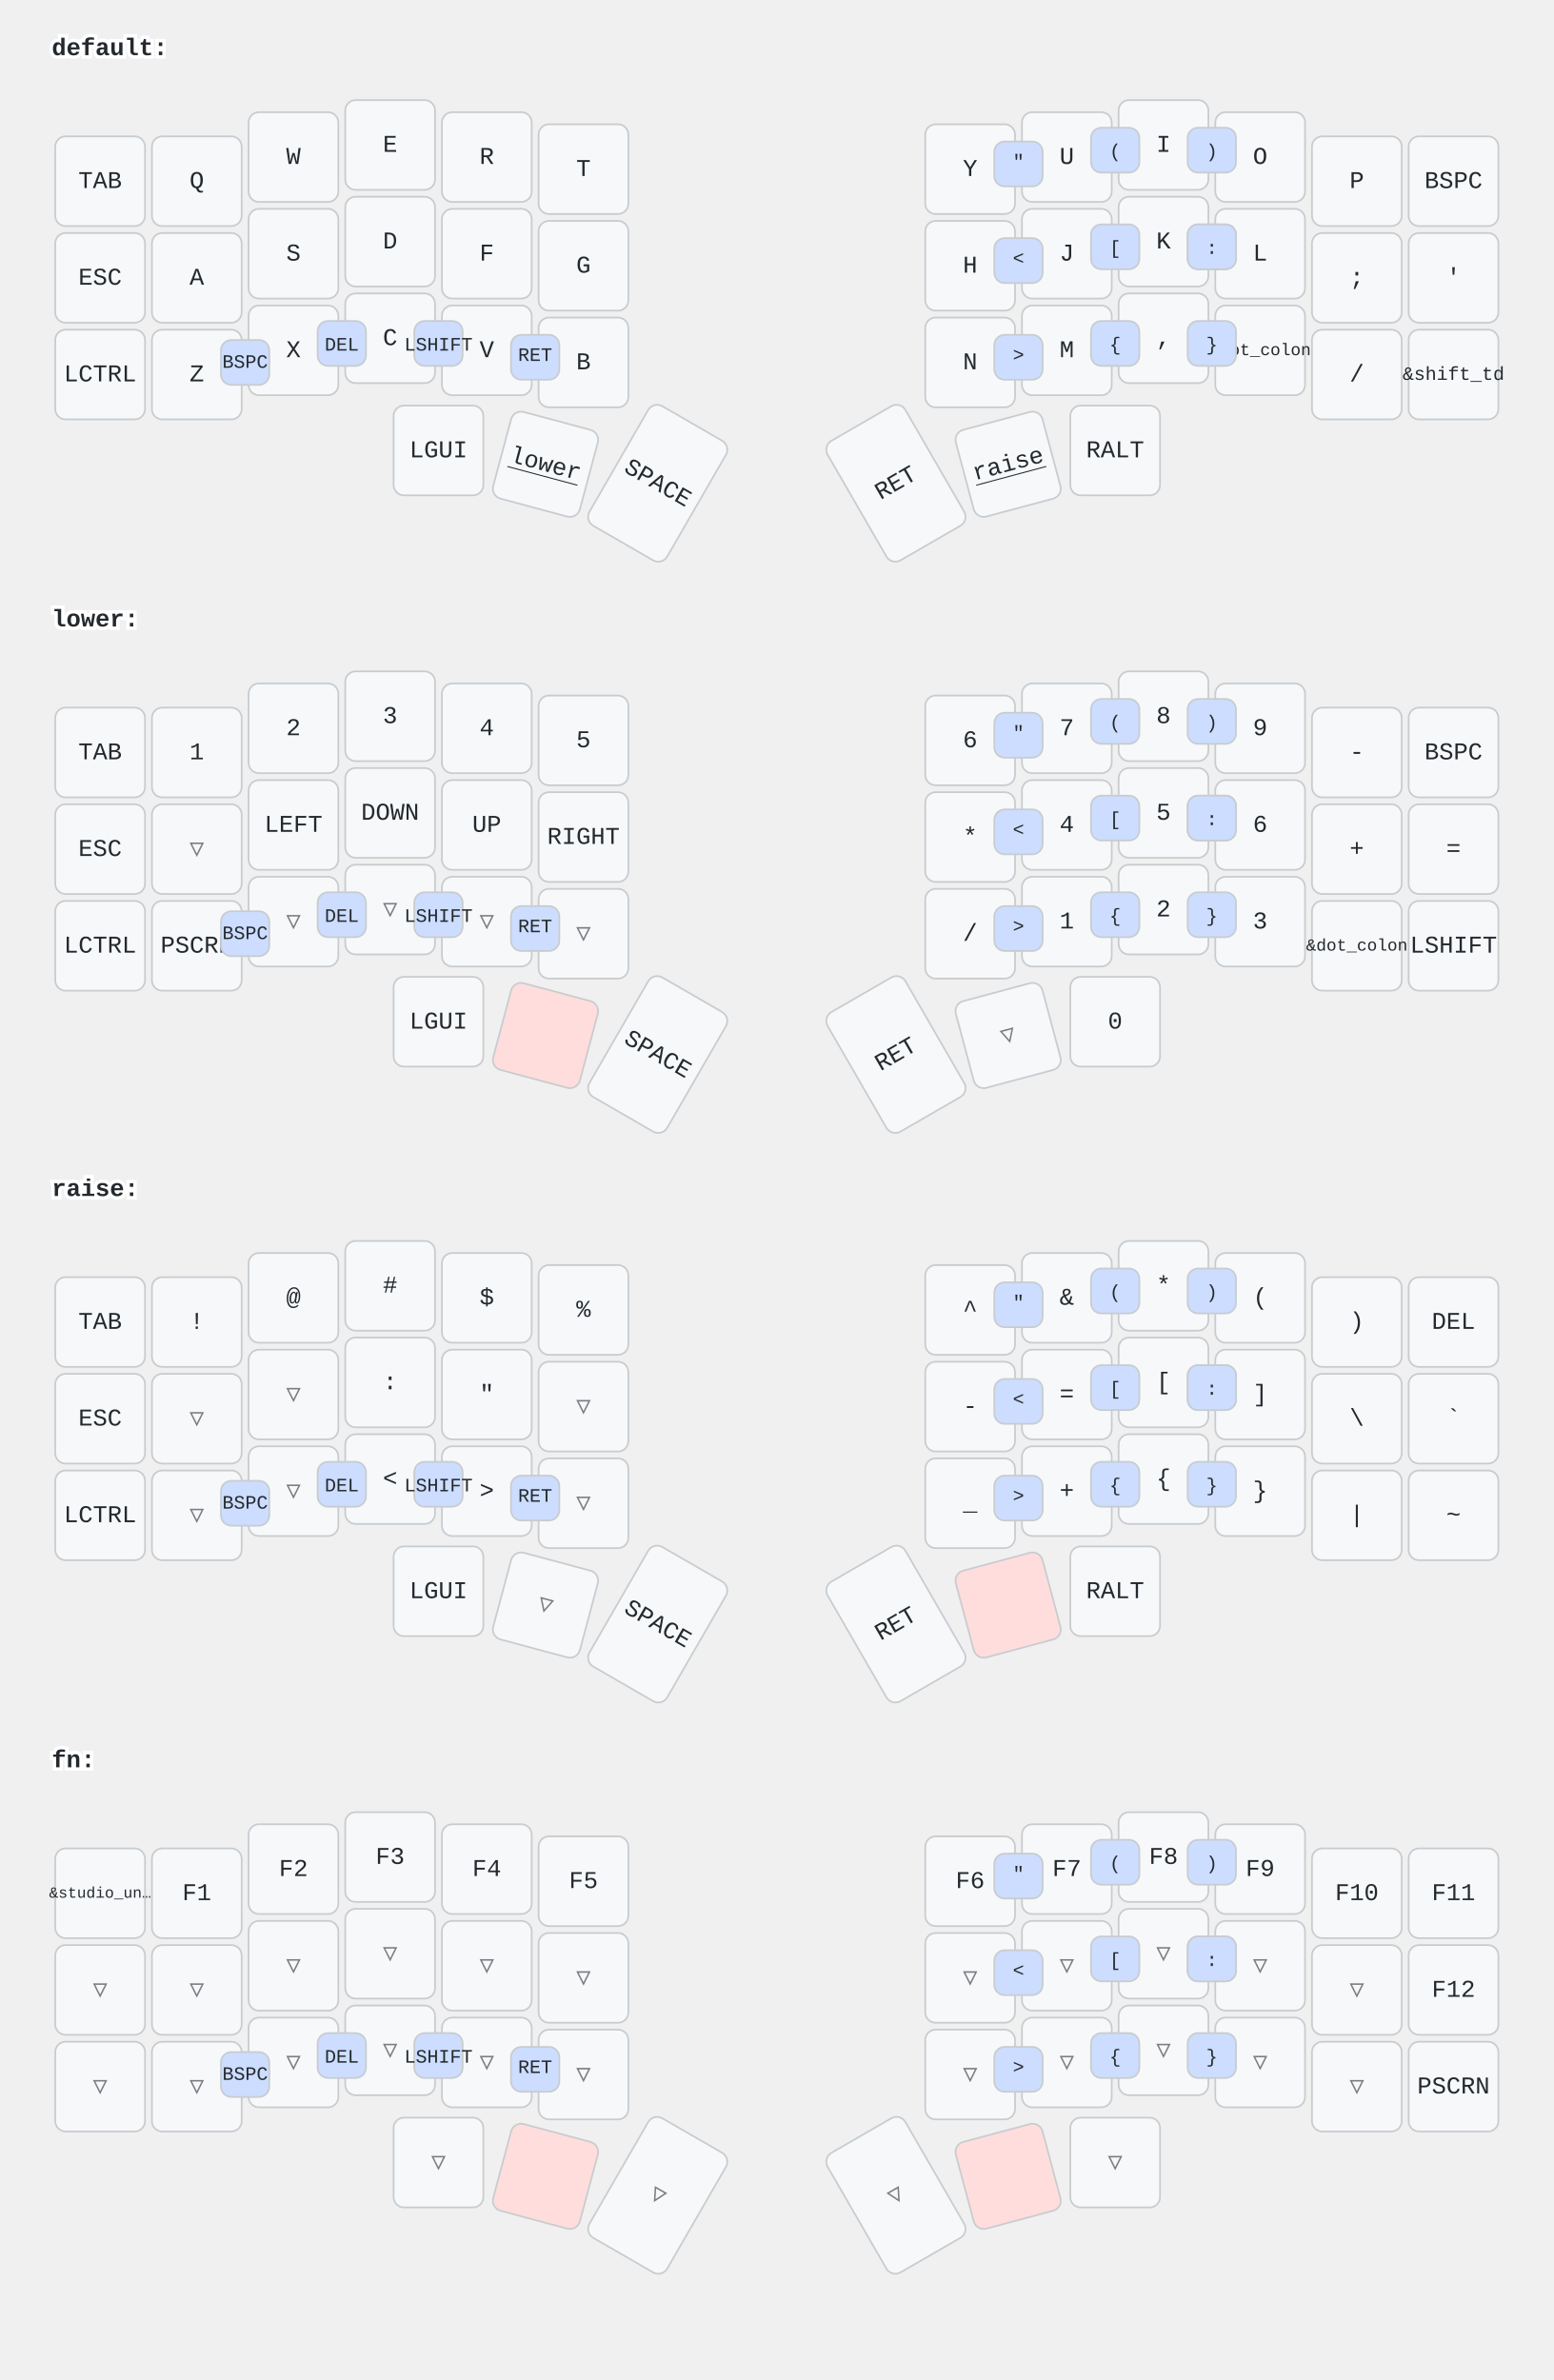
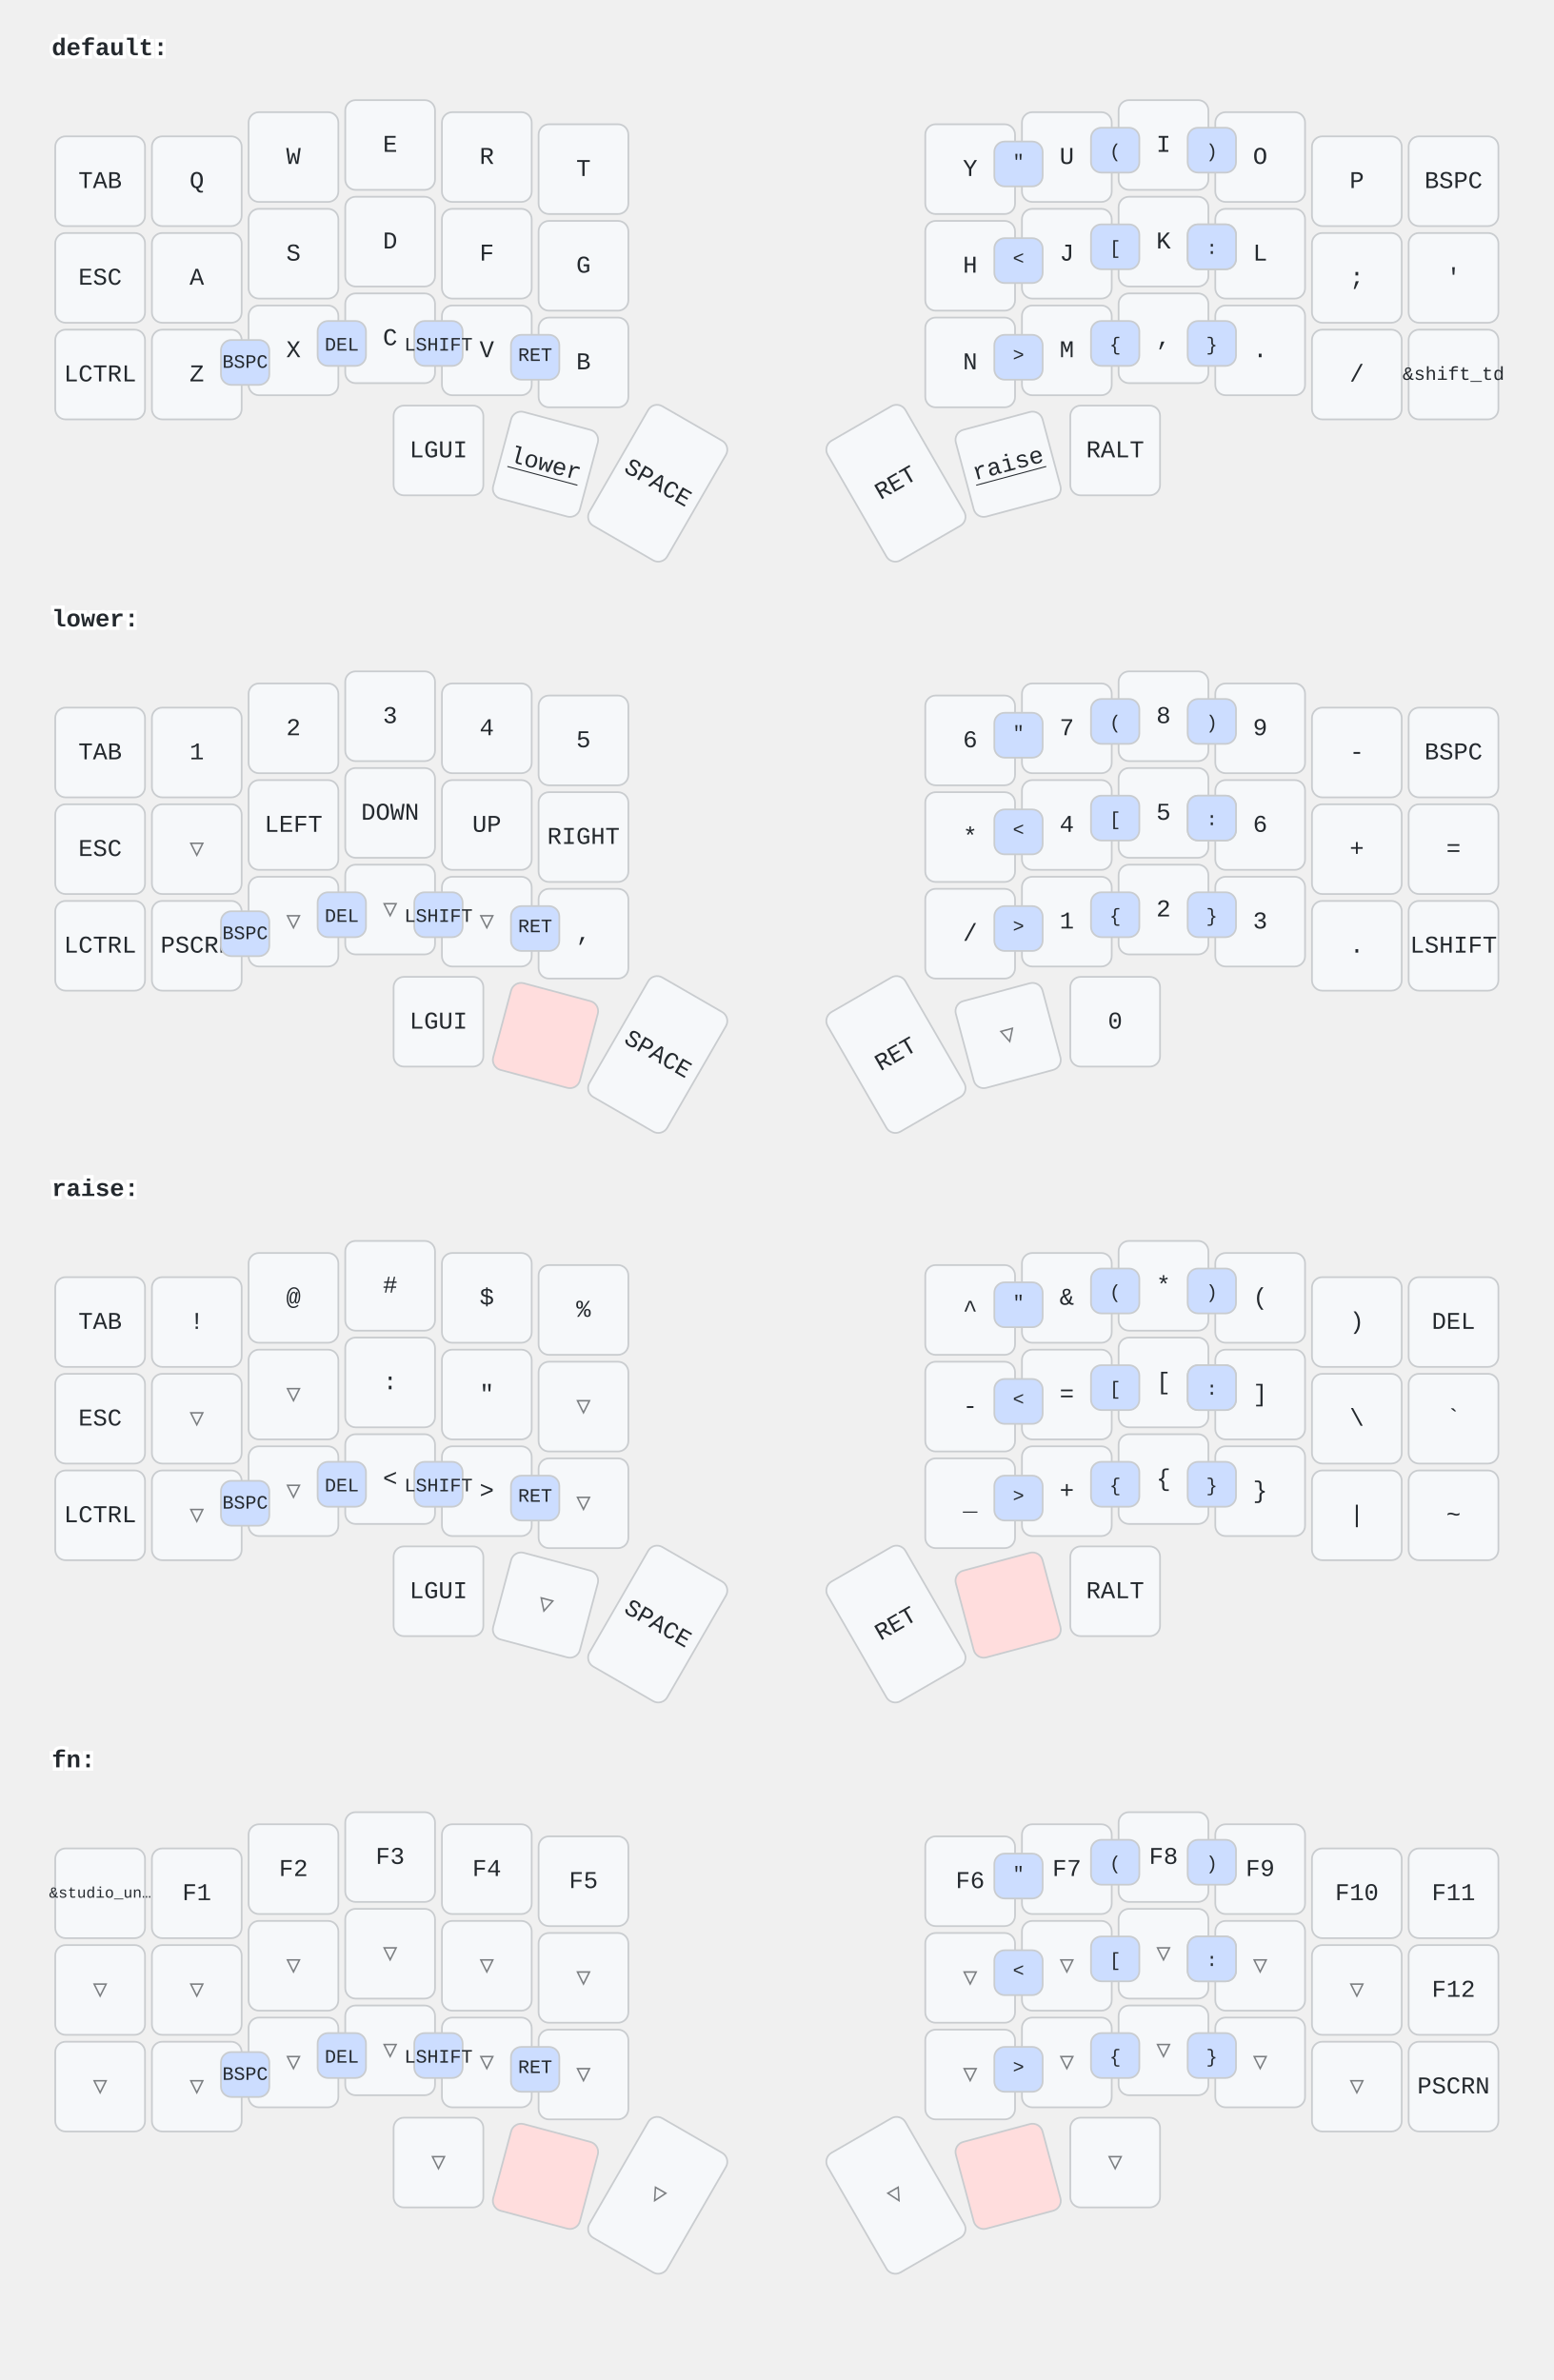
<svg xmlns="http://www.w3.org/2000/svg" width="900" height="1379" viewBox="0 0 900 1379" class="keymap">
  <style>/* inherit to force styles through use tags */
svg path {
    fill: inherit;
}

/* font and background color specifications */
svg.keymap {
    font-family: SFMono-Regular,Consolas,Liberation Mono,Menlo,monospace;
    font-size: 14px;
    font-kerning: normal;
    text-rendering: optimizeLegibility;
    fill: #24292e;
}

/* default key styling */
rect.key {
    fill: #f6f8fa;
}

rect.key, rect.combo {
    stroke: #c9cccf;
    stroke-width: 1;
}

/* default key side styling, only used is draw_key_sides is set */
rect.side {
    filter: brightness(90%);
}

/* color accent for combo boxes */
rect.combo, rect.combo-separate {
    fill: #cdf;
}

/* color accent for held keys */
rect.held, rect.combo.held {
    fill: #fdd;
}

/* color accent for ghost (optional) keys */
rect.ghost, rect.combo.ghost {
    stroke-dasharray: 4, 4;
    stroke-width: 2;
}

text {
    text-anchor: middle;
    dominant-baseline: middle;
}

/* styling for layer labels */
text.label {
    font-weight: bold;
    text-anchor: start;
    stroke: white;
    stroke-width: 4;
    paint-order: stroke;
}

/* styling for optional footer */
text.footer {
    text-anchor: end;
    dominant-baseline: auto;
    stroke: white;
    stroke-width: 4;
    paint-order: stroke;
}

/* styling for combo tap, and key non-tap label text */
text.combo, text.hold, text.shifted, text.left, text.right {
    font-size: 11px;
}

text.hold {
    text-anchor: middle;
    dominant-baseline: auto;
}

text.shifted {
    text-anchor: middle;
    dominant-baseline: hanging;
}

text.left {
    text-anchor: start;
}

text.right {
    text-anchor: end;
}

text.layer-activator {
    text-decoration: underline;
}

/* styling for hold/shifted label text in combo box */
text.combo.hold, text.combo.shifted, text.combo.left, text.combo.right {
    font-size: 8px;
}

/* lighter symbol for transparent keys */
text.trans {
    fill: #7b7e81;
}

/* styling for combo dendrons */
path.combo {
    stroke-width: 1;
    stroke: gray;
    fill: none;
}

/* Start Tabler Icons Cleanup */
/* cannot use height/width with glyphs */
.icon-tabler &gt; path {
    fill: inherit;
    stroke: inherit;
    stroke-width: 2;
}
/* hide tabler's default box */
.icon-tabler &gt; path[stroke="none"][fill="none"] {
    visibility: hidden;
}
/* End Tabler Icons Cleanup */
</style>
  <g transform="translate(30, 0)" class="layer-default">
    <text x="0" y="28" class="label" id="default">default:</text>
    <g transform="translate(0, 56)">
      <g transform="translate(28, 49)" class="key keypos-0">
        <rect rx="6" ry="6" x="-26" y="-26" width="52" height="52" class="key" />
        <text x="0" y="0" class="key tap">TAB</text>
      </g>
      <g transform="translate(84, 49)" class="key keypos-1">
        <rect rx="6" ry="6" x="-26" y="-26" width="52" height="52" class="key" />
        <text x="0" y="0" class="key tap">Q</text>
      </g>
      <g transform="translate(140, 35)" class="key keypos-2">
        <rect rx="6" ry="6" x="-26" y="-26" width="52" height="52" class="key" />
        <text x="0" y="0" class="key tap">W</text>
      </g>
      <g transform="translate(196, 28)" class="key keypos-3">
        <rect rx="6" ry="6" x="-26" y="-26" width="52" height="52" class="key" />
        <text x="0" y="0" class="key tap">E</text>
      </g>
      <g transform="translate(252, 35)" class="key keypos-4">
        <rect rx="6" ry="6" x="-26" y="-26" width="52" height="52" class="key" />
        <text x="0" y="0" class="key tap">R</text>
      </g>
      <g transform="translate(308, 42)" class="key keypos-5">
        <rect rx="6" ry="6" x="-26" y="-26" width="52" height="52" class="key" />
        <text x="0" y="0" class="key tap">T</text>
      </g>
      <g transform="translate(532, 42)" class="key keypos-6">
        <rect rx="6" ry="6" x="-26" y="-26" width="52" height="52" class="key" />
        <text x="0" y="0" class="key tap">Y</text>
      </g>
      <g transform="translate(588, 35)" class="key keypos-7">
        <rect rx="6" ry="6" x="-26" y="-26" width="52" height="52" class="key" />
        <text x="0" y="0" class="key tap">U</text>
      </g>
      <g transform="translate(644, 28)" class="key keypos-8">
        <rect rx="6" ry="6" x="-26" y="-26" width="52" height="52" class="key" />
        <text x="0" y="0" class="key tap">I</text>
      </g>
      <g transform="translate(700, 35)" class="key keypos-9">
        <rect rx="6" ry="6" x="-26" y="-26" width="52" height="52" class="key" />
        <text x="0" y="0" class="key tap">O</text>
      </g>
      <g transform="translate(756, 49)" class="key keypos-10">
        <rect rx="6" ry="6" x="-26" y="-26" width="52" height="52" class="key" />
        <text x="0" y="0" class="key tap">P</text>
      </g>
      <g transform="translate(812, 49)" class="key keypos-11">
        <rect rx="6" ry="6" x="-26" y="-26" width="52" height="52" class="key" />
        <text x="0" y="0" class="key tap">BSPC</text>
      </g>
      <g transform="translate(28, 105)" class="key keypos-12">
        <rect rx="6" ry="6" x="-26" y="-26" width="52" height="52" class="key" />
        <text x="0" y="0" class="key tap">ESC</text>
      </g>
      <g transform="translate(84, 105)" class="key keypos-13">
        <rect rx="6" ry="6" x="-26" y="-26" width="52" height="52" class="key" />
        <text x="0" y="0" class="key tap">A</text>
      </g>
      <g transform="translate(140, 91)" class="key keypos-14">
        <rect rx="6" ry="6" x="-26" y="-26" width="52" height="52" class="key" />
        <text x="0" y="0" class="key tap">S</text>
      </g>
      <g transform="translate(196, 84)" class="key keypos-15">
        <rect rx="6" ry="6" x="-26" y="-26" width="52" height="52" class="key" />
        <text x="0" y="0" class="key tap">D</text>
      </g>
      <g transform="translate(252, 91)" class="key keypos-16">
        <rect rx="6" ry="6" x="-26" y="-26" width="52" height="52" class="key" />
        <text x="0" y="0" class="key tap">F</text>
      </g>
      <g transform="translate(308, 98)" class="key keypos-17">
        <rect rx="6" ry="6" x="-26" y="-26" width="52" height="52" class="key" />
        <text x="0" y="0" class="key tap">G</text>
      </g>
      <g transform="translate(532, 98)" class="key keypos-18">
        <rect rx="6" ry="6" x="-26" y="-26" width="52" height="52" class="key" />
        <text x="0" y="0" class="key tap">H</text>
      </g>
      <g transform="translate(588, 91)" class="key keypos-19">
        <rect rx="6" ry="6" x="-26" y="-26" width="52" height="52" class="key" />
        <text x="0" y="0" class="key tap">J</text>
      </g>
      <g transform="translate(644, 84)" class="key keypos-20">
        <rect rx="6" ry="6" x="-26" y="-26" width="52" height="52" class="key" />
        <text x="0" y="0" class="key tap">K</text>
      </g>
      <g transform="translate(700, 91)" class="key keypos-21">
        <rect rx="6" ry="6" x="-26" y="-26" width="52" height="52" class="key" />
        <text x="0" y="0" class="key tap">L</text>
      </g>
      <g transform="translate(756, 105)" class="key keypos-22">
        <rect rx="6" ry="6" x="-26" y="-26" width="52" height="52" class="key" />
        <text x="0" y="0" class="key tap">;</text>
      </g>
      <g transform="translate(812, 105)" class="key keypos-23">
        <rect rx="6" ry="6" x="-26" y="-26" width="52" height="52" class="key" />
        <text x="0" y="0" class="key tap">'</text>
      </g>
      <g transform="translate(28, 161)" class="key keypos-24">
        <rect rx="6" ry="6" x="-26" y="-26" width="52" height="52" class="key" />
        <text x="0" y="0" class="key tap">LCTRL</text>
      </g>
      <g transform="translate(84, 161)" class="key keypos-25">
        <rect rx="6" ry="6" x="-26" y="-26" width="52" height="52" class="key" />
        <text x="0" y="0" class="key tap">Z</text>
      </g>
      <g transform="translate(140, 147)" class="key keypos-26">
        <rect rx="6" ry="6" x="-26" y="-26" width="52" height="52" class="key" />
        <text x="0" y="0" class="key tap">X</text>
      </g>
      <g transform="translate(196, 140)" class="key keypos-27">
        <rect rx="6" ry="6" x="-26" y="-26" width="52" height="52" class="key" />
        <text x="0" y="0" class="key tap">C</text>
      </g>
      <g transform="translate(252, 147)" class="key keypos-28">
        <rect rx="6" ry="6" x="-26" y="-26" width="52" height="52" class="key" />
        <text x="0" y="0" class="key tap">V</text>
      </g>
      <g transform="translate(308, 154)" class="key keypos-29">
        <rect rx="6" ry="6" x="-26" y="-26" width="52" height="52" class="key" />
        <text x="0" y="0" class="key tap">B</text>
      </g>
      <g transform="translate(532, 154)" class="key keypos-30">
        <rect rx="6" ry="6" x="-26" y="-26" width="52" height="52" class="key" />
        <text x="0" y="0" class="key tap">N</text>
      </g>
      <g transform="translate(588, 147)" class="key keypos-31">
        <rect rx="6" ry="6" x="-26" y="-26" width="52" height="52" class="key" />
        <text x="0" y="0" class="key tap">M</text>
      </g>
      <g transform="translate(644, 140)" class="key keypos-32">
        <rect rx="6" ry="6" x="-26" y="-26" width="52" height="52" class="key" />
        <text x="0" y="0" class="key tap">,</text>
      </g>
      <g transform="translate(700, 147)" class="key keypos-33">
        <rect rx="6" ry="6" x="-26" y="-26" width="52" height="52" class="key" />
-         <text x="0" y="0" class="key tap">
-           <tspan style="font-size: 70%">&amp;dot_colon</tspan>
-         </text>
+         <text x="0" y="0" class="key tap">.</text>
      </g>
      <g transform="translate(756, 161)" class="key keypos-34">
        <rect rx="6" ry="6" x="-26" y="-26" width="52" height="52" class="key" />
        <text x="0" y="0" class="key tap">/</text>
      </g>
      <g transform="translate(812, 161)" class="key keypos-35">
        <rect rx="6" ry="6" x="-26" y="-26" width="52" height="52" class="key" />
        <text x="0" y="0" class="key tap">
          <tspan style="font-size: 78%">&amp;shift_td</tspan>
        </text>
      </g>
      <g transform="translate(224, 205)" class="key keypos-36">
        <rect rx="6" ry="6" x="-26" y="-26" width="52" height="52" class="key" />
        <text x="0" y="0" class="key tap">LGUI</text>
      </g>
      <g transform="translate(286, 213) rotate(15.0)" class="key keypos-37">
        <rect rx="6" ry="6" x="-26" y="-26" width="52" height="52" class="key" />
        <a href="#lower">
          <text x="0" y="0" class="key tap layer-activator">lower</text>
        </a>
      </g>
      <g transform="translate(351, 224) rotate(30.0)" class="key keypos-38">
        <rect rx="6" ry="6" x="-26" y="-40" width="52" height="80" class="key" />
        <text x="0" y="0" class="key tap">SPACE</text>
      </g>
      <g transform="translate(489, 224) rotate(-30.0)" class="key keypos-39">
        <rect rx="6" ry="6" x="-26" y="-40" width="52" height="80" class="key" />
        <text x="0" y="0" class="key tap">RET</text>
      </g>
      <g transform="translate(554, 213) rotate(-15.0)" class="key keypos-40">
        <rect rx="6" ry="6" x="-26" y="-26" width="52" height="52" class="key" />
        <a href="#raise">
          <text x="0" y="0" class="key tap layer-activator">raise</text>
        </a>
      </g>
      <g transform="translate(616, 205)" class="key keypos-41">
        <rect rx="6" ry="6" x="-26" y="-26" width="52" height="52" class="key" />
        <text x="0" y="0" class="key tap">RALT</text>
      </g>
      <g class="combo combopos-0">
        <rect rx="6" ry="6" x="602" y="18" width="28" height="26" class="combo" />
        <text x="616" y="32" class="combo tap">(</text>
      </g>
      <g class="combo combopos-1">
        <rect rx="6" ry="6" x="658" y="18" width="28" height="26" class="combo" />
        <text x="672" y="32" class="combo tap">)</text>
      </g>
      <g class="combo combopos-2">
        <rect rx="6" ry="6" x="602" y="74" width="28" height="26" class="combo" />
        <text x="616" y="88" class="combo tap">[</text>
      </g>
      <g class="combo combopos-3">
        <rect rx="6" ry="6" x="658" y="74" width="28" height="26" class="combo" />
        <text x="672" y="88" class="combo tap">]</text>
      </g>
      <g class="combo combopos-4">
        <rect rx="6" ry="6" x="602" y="130" width="28" height="26" class="combo" />
        <text x="616" y="144" class="combo tap">{</text>
      </g>
      <g class="combo combopos-5">
        <rect rx="6" ry="6" x="658" y="130" width="28" height="26" class="combo" />
        <text x="672" y="144" class="combo tap">}</text>
      </g>
      <g class="combo combopos-6">
        <rect rx="6" ry="6" x="98" y="141" width="28" height="26" class="combo" />
        <text x="112" y="154" class="combo tap">BSPC</text>
      </g>
      <g class="combo combopos-7">
        <rect rx="6" ry="6" x="154" y="130" width="28" height="26" class="combo" />
        <text x="168" y="144" class="combo tap">DEL</text>
      </g>
      <g class="combo combopos-8">
        <rect rx="6" ry="6" x="210" y="130" width="28" height="26" class="combo" />
        <text x="224" y="144" class="combo tap">LSHIFT</text>
      </g>
      <g class="combo combopos-9">
        <rect rx="6" ry="6" x="266" y="138" width="28" height="26" class="combo" />
        <text x="280" y="150" class="combo tap">RET</text>
      </g>
      <g class="combo combopos-10">
        <rect rx="6" ry="6" x="546" y="26" width="28" height="26" class="combo" />
        <text x="560" y="38" class="combo tap">"</text>
      </g>
      <g class="combo combopos-11">
        <rect rx="6" ry="6" x="546" y="82" width="28" height="26" class="combo" />
        <text x="560" y="94" class="combo tap">&lt;</text>
      </g>
      <g class="combo combopos-12">
        <rect rx="6" ry="6" x="546" y="138" width="28" height="26" class="combo" />
        <text x="560" y="150" class="combo tap">&gt;</text>
      </g>
      <g class="combo combopos-13">
        <rect rx="6" ry="6" x="658" y="74" width="28" height="26" class="combo" />
        <text x="672" y="88" class="combo tap">:</text>
      </g>
    </g>
  </g>
  <g transform="translate(30, 331)" class="layer-lower">
    <text x="0" y="28" class="label" id="lower">lower:</text>
    <g transform="translate(0, 56)">
      <g transform="translate(28, 49)" class="key keypos-0">
        <rect rx="6" ry="6" x="-26" y="-26" width="52" height="52" class="key" />
        <text x="0" y="0" class="key tap">TAB</text>
      </g>
      <g transform="translate(84, 49)" class="key keypos-1">
        <rect rx="6" ry="6" x="-26" y="-26" width="52" height="52" class="key" />
        <text x="0" y="0" class="key tap">1</text>
      </g>
      <g transform="translate(140, 35)" class="key keypos-2">
        <rect rx="6" ry="6" x="-26" y="-26" width="52" height="52" class="key" />
        <text x="0" y="0" class="key tap">2</text>
      </g>
      <g transform="translate(196, 28)" class="key keypos-3">
        <rect rx="6" ry="6" x="-26" y="-26" width="52" height="52" class="key" />
        <text x="0" y="0" class="key tap">3</text>
      </g>
      <g transform="translate(252, 35)" class="key keypos-4">
        <rect rx="6" ry="6" x="-26" y="-26" width="52" height="52" class="key" />
        <text x="0" y="0" class="key tap">4</text>
      </g>
      <g transform="translate(308, 42)" class="key keypos-5">
        <rect rx="6" ry="6" x="-26" y="-26" width="52" height="52" class="key" />
        <text x="0" y="0" class="key tap">5</text>
      </g>
      <g transform="translate(532, 42)" class="key keypos-6">
        <rect rx="6" ry="6" x="-26" y="-26" width="52" height="52" class="key" />
        <text x="0" y="0" class="key tap">6</text>
      </g>
      <g transform="translate(588, 35)" class="key keypos-7">
        <rect rx="6" ry="6" x="-26" y="-26" width="52" height="52" class="key" />
        <text x="0" y="0" class="key tap">7</text>
      </g>
      <g transform="translate(644, 28)" class="key keypos-8">
        <rect rx="6" ry="6" x="-26" y="-26" width="52" height="52" class="key" />
        <text x="0" y="0" class="key tap">8</text>
      </g>
      <g transform="translate(700, 35)" class="key keypos-9">
        <rect rx="6" ry="6" x="-26" y="-26" width="52" height="52" class="key" />
        <text x="0" y="0" class="key tap">9</text>
      </g>
      <g transform="translate(756, 49)" class="key keypos-10">
        <rect rx="6" ry="6" x="-26" y="-26" width="52" height="52" class="key" />
        <text x="0" y="0" class="key tap">-</text>
      </g>
      <g transform="translate(812, 49)" class="key keypos-11">
        <rect rx="6" ry="6" x="-26" y="-26" width="52" height="52" class="key" />
        <text x="0" y="0" class="key tap">BSPC</text>
      </g>
      <g transform="translate(28, 105)" class="key keypos-12">
        <rect rx="6" ry="6" x="-26" y="-26" width="52" height="52" class="key" />
        <text x="0" y="0" class="key tap">ESC</text>
      </g>
      <g transform="translate(84, 105)" class="key trans keypos-13">
        <rect rx="6" ry="6" x="-26" y="-26" width="52" height="52" class="key trans" />
        <text x="0" y="0" class="key trans tap">▽</text>
      </g>
      <g transform="translate(140, 91)" class="key keypos-14">
        <rect rx="6" ry="6" x="-26" y="-26" width="52" height="52" class="key" />
        <text x="0" y="0" class="key tap">LEFT</text>
      </g>
      <g transform="translate(196, 84)" class="key keypos-15">
        <rect rx="6" ry="6" x="-26" y="-26" width="52" height="52" class="key" />
        <text x="0" y="0" class="key tap">DOWN</text>
      </g>
      <g transform="translate(252, 91)" class="key keypos-16">
        <rect rx="6" ry="6" x="-26" y="-26" width="52" height="52" class="key" />
        <text x="0" y="0" class="key tap">UP</text>
      </g>
      <g transform="translate(308, 98)" class="key keypos-17">
        <rect rx="6" ry="6" x="-26" y="-26" width="52" height="52" class="key" />
        <text x="0" y="0" class="key tap">RIGHT</text>
      </g>
      <g transform="translate(532, 98)" class="key keypos-18">
        <rect rx="6" ry="6" x="-26" y="-26" width="52" height="52" class="key" />
        <text x="0" y="0" class="key tap">*</text>
      </g>
      <g transform="translate(588, 91)" class="key keypos-19">
        <rect rx="6" ry="6" x="-26" y="-26" width="52" height="52" class="key" />
        <text x="0" y="0" class="key tap">4</text>
      </g>
      <g transform="translate(644, 84)" class="key keypos-20">
        <rect rx="6" ry="6" x="-26" y="-26" width="52" height="52" class="key" />
        <text x="0" y="0" class="key tap">5</text>
      </g>
      <g transform="translate(700, 91)" class="key keypos-21">
        <rect rx="6" ry="6" x="-26" y="-26" width="52" height="52" class="key" />
        <text x="0" y="0" class="key tap">6</text>
      </g>
      <g transform="translate(756, 105)" class="key keypos-22">
        <rect rx="6" ry="6" x="-26" y="-26" width="52" height="52" class="key" />
        <text x="0" y="0" class="key tap">+</text>
      </g>
      <g transform="translate(812, 105)" class="key keypos-23">
        <rect rx="6" ry="6" x="-26" y="-26" width="52" height="52" class="key" />
        <text x="0" y="0" class="key tap">=</text>
      </g>
      <g transform="translate(28, 161)" class="key keypos-24">
        <rect rx="6" ry="6" x="-26" y="-26" width="52" height="52" class="key" />
        <text x="0" y="0" class="key tap">LCTRL</text>
      </g>
      <g transform="translate(84, 161)" class="key keypos-25">
        <rect rx="6" ry="6" x="-26" y="-26" width="52" height="52" class="key" />
        <text x="0" y="0" class="key tap">PSCRN</text>
      </g>
      <g transform="translate(140, 147)" class="key trans keypos-26">
        <rect rx="6" ry="6" x="-26" y="-26" width="52" height="52" class="key trans" />
        <text x="0" y="0" class="key trans tap">▽</text>
      </g>
      <g transform="translate(196, 140)" class="key trans keypos-27">
        <rect rx="6" ry="6" x="-26" y="-26" width="52" height="52" class="key trans" />
        <text x="0" y="0" class="key trans tap">▽</text>
      </g>
      <g transform="translate(252, 147)" class="key trans keypos-28">
        <rect rx="6" ry="6" x="-26" y="-26" width="52" height="52" class="key trans" />
        <text x="0" y="0" class="key trans tap">▽</text>
      </g>
-       <g transform="translate(308, 154)" class="key trans keypos-29">
-         <rect rx="6" ry="6" x="-26" y="-26" width="52" height="52" class="key trans" />
-         <text x="0" y="0" class="key trans tap">▽</text>
+       <g transform="translate(308, 154)" class="key keypos-29">
+         <rect rx="6" ry="6" x="-26" y="-26" width="52" height="52" class="key" />
+         <text x="0" y="0" class="key tap">,</text>
      </g>
      <g transform="translate(532, 154)" class="key keypos-30">
        <rect rx="6" ry="6" x="-26" y="-26" width="52" height="52" class="key" />
        <text x="0" y="0" class="key tap">/</text>
      </g>
      <g transform="translate(588, 147)" class="key keypos-31">
        <rect rx="6" ry="6" x="-26" y="-26" width="52" height="52" class="key" />
        <text x="0" y="0" class="key tap">1</text>
      </g>
      <g transform="translate(644, 140)" class="key keypos-32">
        <rect rx="6" ry="6" x="-26" y="-26" width="52" height="52" class="key" />
        <text x="0" y="0" class="key tap">2</text>
      </g>
      <g transform="translate(700, 147)" class="key keypos-33">
        <rect rx="6" ry="6" x="-26" y="-26" width="52" height="52" class="key" />
        <text x="0" y="0" class="key tap">3</text>
      </g>
      <g transform="translate(756, 161)" class="key keypos-34">
        <rect rx="6" ry="6" x="-26" y="-26" width="52" height="52" class="key" />
-         <text x="0" y="0" class="key tap">
-           <tspan style="font-size: 70%">&amp;dot_colon</tspan>
-         </text>
+         <text x="0" y="0" class="key tap">.</text>
      </g>
      <g transform="translate(812, 161)" class="key keypos-35">
        <rect rx="6" ry="6" x="-26" y="-26" width="52" height="52" class="key" />
        <text x="0" y="0" class="key tap">LSHIFT</text>
      </g>
      <g transform="translate(224, 205)" class="key keypos-36">
        <rect rx="6" ry="6" x="-26" y="-26" width="52" height="52" class="key" />
        <text x="0" y="0" class="key tap">LGUI</text>
      </g>
      <g transform="translate(286, 213) rotate(15.0)" class="key held keypos-37">
        <rect rx="6" ry="6" x="-26" y="-26" width="52" height="52" class="key held" />
      </g>
      <g transform="translate(351, 224) rotate(30.0)" class="key keypos-38">
        <rect rx="6" ry="6" x="-26" y="-40" width="52" height="80" class="key" />
        <text x="0" y="0" class="key tap">SPACE</text>
      </g>
      <g transform="translate(489, 224) rotate(-30.0)" class="key keypos-39">
        <rect rx="6" ry="6" x="-26" y="-40" width="52" height="80" class="key" />
        <text x="0" y="0" class="key tap">RET</text>
      </g>
      <g transform="translate(554, 213) rotate(-15.0)" class="key trans keypos-40">
        <rect rx="6" ry="6" x="-26" y="-26" width="52" height="52" class="key trans" />
        <text x="0" y="0" class="key trans tap">▽</text>
      </g>
      <g transform="translate(616, 205)" class="key keypos-41">
        <rect rx="6" ry="6" x="-26" y="-26" width="52" height="52" class="key" />
        <text x="0" y="0" class="key tap">0</text>
      </g>
      <g class="combo combopos-0">
        <rect rx="6" ry="6" x="602" y="18" width="28" height="26" class="combo" />
        <text x="616" y="32" class="combo tap">(</text>
      </g>
      <g class="combo combopos-1">
        <rect rx="6" ry="6" x="658" y="18" width="28" height="26" class="combo" />
        <text x="672" y="32" class="combo tap">)</text>
      </g>
      <g class="combo combopos-2">
        <rect rx="6" ry="6" x="602" y="74" width="28" height="26" class="combo" />
        <text x="616" y="88" class="combo tap">[</text>
      </g>
      <g class="combo combopos-3">
        <rect rx="6" ry="6" x="658" y="74" width="28" height="26" class="combo" />
        <text x="672" y="88" class="combo tap">]</text>
      </g>
      <g class="combo combopos-4">
        <rect rx="6" ry="6" x="602" y="130" width="28" height="26" class="combo" />
        <text x="616" y="144" class="combo tap">{</text>
      </g>
      <g class="combo combopos-5">
        <rect rx="6" ry="6" x="658" y="130" width="28" height="26" class="combo" />
        <text x="672" y="144" class="combo tap">}</text>
      </g>
      <g class="combo combopos-6">
        <rect rx="6" ry="6" x="98" y="141" width="28" height="26" class="combo" />
        <text x="112" y="154" class="combo tap">BSPC</text>
      </g>
      <g class="combo combopos-7">
        <rect rx="6" ry="6" x="154" y="130" width="28" height="26" class="combo" />
        <text x="168" y="144" class="combo tap">DEL</text>
      </g>
      <g class="combo combopos-8">
        <rect rx="6" ry="6" x="210" y="130" width="28" height="26" class="combo" />
        <text x="224" y="144" class="combo tap">LSHIFT</text>
      </g>
      <g class="combo combopos-9">
        <rect rx="6" ry="6" x="266" y="138" width="28" height="26" class="combo" />
        <text x="280" y="150" class="combo tap">RET</text>
      </g>
      <g class="combo combopos-10">
        <rect rx="6" ry="6" x="546" y="26" width="28" height="26" class="combo" />
        <text x="560" y="38" class="combo tap">"</text>
      </g>
      <g class="combo combopos-11">
        <rect rx="6" ry="6" x="546" y="82" width="28" height="26" class="combo" />
        <text x="560" y="94" class="combo tap">&lt;</text>
      </g>
      <g class="combo combopos-12">
        <rect rx="6" ry="6" x="546" y="138" width="28" height="26" class="combo" />
        <text x="560" y="150" class="combo tap">&gt;</text>
      </g>
      <g class="combo combopos-13">
        <rect rx="6" ry="6" x="658" y="74" width="28" height="26" class="combo" />
        <text x="672" y="88" class="combo tap">:</text>
      </g>
    </g>
  </g>
  <g transform="translate(30, 661)" class="layer-raise">
    <text x="0" y="28" class="label" id="raise">raise:</text>
    <g transform="translate(0, 56)">
      <g transform="translate(28, 49)" class="key keypos-0">
        <rect rx="6" ry="6" x="-26" y="-26" width="52" height="52" class="key" />
        <text x="0" y="0" class="key tap">TAB</text>
      </g>
      <g transform="translate(84, 49)" class="key keypos-1">
        <rect rx="6" ry="6" x="-26" y="-26" width="52" height="52" class="key" />
        <text x="0" y="0" class="key tap">!</text>
      </g>
      <g transform="translate(140, 35)" class="key keypos-2">
        <rect rx="6" ry="6" x="-26" y="-26" width="52" height="52" class="key" />
        <text x="0" y="0" class="key tap">@</text>
      </g>
      <g transform="translate(196, 28)" class="key keypos-3">
        <rect rx="6" ry="6" x="-26" y="-26" width="52" height="52" class="key" />
        <text x="0" y="0" class="key tap">#</text>
      </g>
      <g transform="translate(252, 35)" class="key keypos-4">
        <rect rx="6" ry="6" x="-26" y="-26" width="52" height="52" class="key" />
        <text x="0" y="0" class="key tap">$</text>
      </g>
      <g transform="translate(308, 42)" class="key keypos-5">
        <rect rx="6" ry="6" x="-26" y="-26" width="52" height="52" class="key" />
        <text x="0" y="0" class="key tap">%</text>
      </g>
      <g transform="translate(532, 42)" class="key keypos-6">
        <rect rx="6" ry="6" x="-26" y="-26" width="52" height="52" class="key" />
        <text x="0" y="0" class="key tap">^</text>
      </g>
      <g transform="translate(588, 35)" class="key keypos-7">
        <rect rx="6" ry="6" x="-26" y="-26" width="52" height="52" class="key" />
        <text x="0" y="0" class="key tap">&amp;</text>
      </g>
      <g transform="translate(644, 28)" class="key keypos-8">
        <rect rx="6" ry="6" x="-26" y="-26" width="52" height="52" class="key" />
        <text x="0" y="0" class="key tap">*</text>
      </g>
      <g transform="translate(700, 35)" class="key keypos-9">
        <rect rx="6" ry="6" x="-26" y="-26" width="52" height="52" class="key" />
        <text x="0" y="0" class="key tap">(</text>
      </g>
      <g transform="translate(756, 49)" class="key keypos-10">
        <rect rx="6" ry="6" x="-26" y="-26" width="52" height="52" class="key" />
        <text x="0" y="0" class="key tap">)</text>
      </g>
      <g transform="translate(812, 49)" class="key keypos-11">
        <rect rx="6" ry="6" x="-26" y="-26" width="52" height="52" class="key" />
        <text x="0" y="0" class="key tap">DEL</text>
      </g>
      <g transform="translate(28, 105)" class="key keypos-12">
        <rect rx="6" ry="6" x="-26" y="-26" width="52" height="52" class="key" />
        <text x="0" y="0" class="key tap">ESC</text>
      </g>
      <g transform="translate(84, 105)" class="key trans keypos-13">
        <rect rx="6" ry="6" x="-26" y="-26" width="52" height="52" class="key trans" />
        <text x="0" y="0" class="key trans tap">▽</text>
      </g>
      <g transform="translate(140, 91)" class="key trans keypos-14">
        <rect rx="6" ry="6" x="-26" y="-26" width="52" height="52" class="key trans" />
        <text x="0" y="0" class="key trans tap">▽</text>
      </g>
      <g transform="translate(196, 84)" class="key keypos-15">
        <rect rx="6" ry="6" x="-26" y="-26" width="52" height="52" class="key" />
        <text x="0" y="0" class="key tap">:</text>
      </g>
      <g transform="translate(252, 91)" class="key keypos-16">
        <rect rx="6" ry="6" x="-26" y="-26" width="52" height="52" class="key" />
        <text x="0" y="0" class="key tap">"</text>
      </g>
      <g transform="translate(308, 98)" class="key trans keypos-17">
        <rect rx="6" ry="6" x="-26" y="-26" width="52" height="52" class="key trans" />
        <text x="0" y="0" class="key trans tap">▽</text>
      </g>
      <g transform="translate(532, 98)" class="key keypos-18">
        <rect rx="6" ry="6" x="-26" y="-26" width="52" height="52" class="key" />
        <text x="0" y="0" class="key tap">-</text>
      </g>
      <g transform="translate(588, 91)" class="key keypos-19">
        <rect rx="6" ry="6" x="-26" y="-26" width="52" height="52" class="key" />
        <text x="0" y="0" class="key tap">=</text>
      </g>
      <g transform="translate(644, 84)" class="key keypos-20">
        <rect rx="6" ry="6" x="-26" y="-26" width="52" height="52" class="key" />
        <text x="0" y="0" class="key tap">[</text>
      </g>
      <g transform="translate(700, 91)" class="key keypos-21">
        <rect rx="6" ry="6" x="-26" y="-26" width="52" height="52" class="key" />
        <text x="0" y="0" class="key tap">]</text>
      </g>
      <g transform="translate(756, 105)" class="key keypos-22">
        <rect rx="6" ry="6" x="-26" y="-26" width="52" height="52" class="key" />
        <text x="0" y="0" class="key tap">\</text>
      </g>
      <g transform="translate(812, 105)" class="key keypos-23">
        <rect rx="6" ry="6" x="-26" y="-26" width="52" height="52" class="key" />
        <text x="0" y="0" class="key tap">`</text>
      </g>
      <g transform="translate(28, 161)" class="key keypos-24">
        <rect rx="6" ry="6" x="-26" y="-26" width="52" height="52" class="key" />
        <text x="0" y="0" class="key tap">LCTRL</text>
      </g>
      <g transform="translate(84, 161)" class="key trans keypos-25">
        <rect rx="6" ry="6" x="-26" y="-26" width="52" height="52" class="key trans" />
        <text x="0" y="0" class="key trans tap">▽</text>
      </g>
      <g transform="translate(140, 147)" class="key trans keypos-26">
        <rect rx="6" ry="6" x="-26" y="-26" width="52" height="52" class="key trans" />
        <text x="0" y="0" class="key trans tap">▽</text>
      </g>
      <g transform="translate(196, 140)" class="key keypos-27">
        <rect rx="6" ry="6" x="-26" y="-26" width="52" height="52" class="key" />
        <text x="0" y="0" class="key tap">&lt;</text>
      </g>
      <g transform="translate(252, 147)" class="key keypos-28">
        <rect rx="6" ry="6" x="-26" y="-26" width="52" height="52" class="key" />
        <text x="0" y="0" class="key tap">&gt;</text>
      </g>
      <g transform="translate(308, 154)" class="key trans keypos-29">
        <rect rx="6" ry="6" x="-26" y="-26" width="52" height="52" class="key trans" />
        <text x="0" y="0" class="key trans tap">▽</text>
      </g>
      <g transform="translate(532, 154)" class="key keypos-30">
        <rect rx="6" ry="6" x="-26" y="-26" width="52" height="52" class="key" />
        <text x="0" y="0" class="key tap">_</text>
      </g>
      <g transform="translate(588, 147)" class="key keypos-31">
        <rect rx="6" ry="6" x="-26" y="-26" width="52" height="52" class="key" />
        <text x="0" y="0" class="key tap">+</text>
      </g>
      <g transform="translate(644, 140)" class="key keypos-32">
        <rect rx="6" ry="6" x="-26" y="-26" width="52" height="52" class="key" />
        <text x="0" y="0" class="key tap">{</text>
      </g>
      <g transform="translate(700, 147)" class="key keypos-33">
        <rect rx="6" ry="6" x="-26" y="-26" width="52" height="52" class="key" />
        <text x="0" y="0" class="key tap">}</text>
      </g>
      <g transform="translate(756, 161)" class="key keypos-34">
        <rect rx="6" ry="6" x="-26" y="-26" width="52" height="52" class="key" />
        <text x="0" y="0" class="key tap">|</text>
      </g>
      <g transform="translate(812, 161)" class="key keypos-35">
        <rect rx="6" ry="6" x="-26" y="-26" width="52" height="52" class="key" />
        <text x="0" y="0" class="key tap">~</text>
      </g>
      <g transform="translate(224, 205)" class="key keypos-36">
        <rect rx="6" ry="6" x="-26" y="-26" width="52" height="52" class="key" />
        <text x="0" y="0" class="key tap">LGUI</text>
      </g>
      <g transform="translate(286, 213) rotate(15.0)" class="key trans keypos-37">
        <rect rx="6" ry="6" x="-26" y="-26" width="52" height="52" class="key trans" />
        <text x="0" y="0" class="key trans tap">▽</text>
      </g>
      <g transform="translate(351, 224) rotate(30.0)" class="key keypos-38">
        <rect rx="6" ry="6" x="-26" y="-40" width="52" height="80" class="key" />
        <text x="0" y="0" class="key tap">SPACE</text>
      </g>
      <g transform="translate(489, 224) rotate(-30.0)" class="key keypos-39">
        <rect rx="6" ry="6" x="-26" y="-40" width="52" height="80" class="key" />
        <text x="0" y="0" class="key tap">RET</text>
      </g>
      <g transform="translate(554, 213) rotate(-15.0)" class="key held keypos-40">
        <rect rx="6" ry="6" x="-26" y="-26" width="52" height="52" class="key held" />
      </g>
      <g transform="translate(616, 205)" class="key keypos-41">
        <rect rx="6" ry="6" x="-26" y="-26" width="52" height="52" class="key" />
        <text x="0" y="0" class="key tap">RALT</text>
      </g>
      <g class="combo combopos-0">
        <rect rx="6" ry="6" x="602" y="18" width="28" height="26" class="combo" />
        <text x="616" y="32" class="combo tap">(</text>
      </g>
      <g class="combo combopos-1">
        <rect rx="6" ry="6" x="658" y="18" width="28" height="26" class="combo" />
        <text x="672" y="32" class="combo tap">)</text>
      </g>
      <g class="combo combopos-2">
        <rect rx="6" ry="6" x="602" y="74" width="28" height="26" class="combo" />
        <text x="616" y="88" class="combo tap">[</text>
      </g>
      <g class="combo combopos-3">
        <rect rx="6" ry="6" x="658" y="74" width="28" height="26" class="combo" />
        <text x="672" y="88" class="combo tap">]</text>
      </g>
      <g class="combo combopos-4">
        <rect rx="6" ry="6" x="602" y="130" width="28" height="26" class="combo" />
        <text x="616" y="144" class="combo tap">{</text>
      </g>
      <g class="combo combopos-5">
        <rect rx="6" ry="6" x="658" y="130" width="28" height="26" class="combo" />
        <text x="672" y="144" class="combo tap">}</text>
      </g>
      <g class="combo combopos-6">
        <rect rx="6" ry="6" x="98" y="141" width="28" height="26" class="combo" />
        <text x="112" y="154" class="combo tap">BSPC</text>
      </g>
      <g class="combo combopos-7">
        <rect rx="6" ry="6" x="154" y="130" width="28" height="26" class="combo" />
        <text x="168" y="144" class="combo tap">DEL</text>
      </g>
      <g class="combo combopos-8">
        <rect rx="6" ry="6" x="210" y="130" width="28" height="26" class="combo" />
        <text x="224" y="144" class="combo tap">LSHIFT</text>
      </g>
      <g class="combo combopos-9">
        <rect rx="6" ry="6" x="266" y="138" width="28" height="26" class="combo" />
        <text x="280" y="150" class="combo tap">RET</text>
      </g>
      <g class="combo combopos-10">
        <rect rx="6" ry="6" x="546" y="26" width="28" height="26" class="combo" />
        <text x="560" y="38" class="combo tap">"</text>
      </g>
      <g class="combo combopos-11">
        <rect rx="6" ry="6" x="546" y="82" width="28" height="26" class="combo" />
        <text x="560" y="94" class="combo tap">&lt;</text>
      </g>
      <g class="combo combopos-12">
        <rect rx="6" ry="6" x="546" y="138" width="28" height="26" class="combo" />
        <text x="560" y="150" class="combo tap">&gt;</text>
      </g>
      <g class="combo combopos-13">
        <rect rx="6" ry="6" x="658" y="74" width="28" height="26" class="combo" />
        <text x="672" y="88" class="combo tap">:</text>
      </g>
    </g>
  </g>
  <g transform="translate(30, 992)" class="layer-fn">
    <text x="0" y="28" class="label" id="fn">fn:</text>
    <g transform="translate(0, 56)">
      <g transform="translate(28, 49)" class="key keypos-0">
        <rect rx="6" ry="6" x="-26" y="-26" width="52" height="52" class="key" />
        <text x="0" y="0" class="key tap">
          <tspan style="font-size: 64%">&amp;studio_un…</tspan>
        </text>
      </g>
      <g transform="translate(84, 49)" class="key keypos-1">
        <rect rx="6" ry="6" x="-26" y="-26" width="52" height="52" class="key" />
        <text x="0" y="0" class="key tap">F1</text>
      </g>
      <g transform="translate(140, 35)" class="key keypos-2">
        <rect rx="6" ry="6" x="-26" y="-26" width="52" height="52" class="key" />
        <text x="0" y="0" class="key tap">F2</text>
      </g>
      <g transform="translate(196, 28)" class="key keypos-3">
        <rect rx="6" ry="6" x="-26" y="-26" width="52" height="52" class="key" />
        <text x="0" y="0" class="key tap">F3</text>
      </g>
      <g transform="translate(252, 35)" class="key keypos-4">
        <rect rx="6" ry="6" x="-26" y="-26" width="52" height="52" class="key" />
        <text x="0" y="0" class="key tap">F4</text>
      </g>
      <g transform="translate(308, 42)" class="key keypos-5">
        <rect rx="6" ry="6" x="-26" y="-26" width="52" height="52" class="key" />
        <text x="0" y="0" class="key tap">F5</text>
      </g>
      <g transform="translate(532, 42)" class="key keypos-6">
        <rect rx="6" ry="6" x="-26" y="-26" width="52" height="52" class="key" />
        <text x="0" y="0" class="key tap">F6</text>
      </g>
      <g transform="translate(588, 35)" class="key keypos-7">
        <rect rx="6" ry="6" x="-26" y="-26" width="52" height="52" class="key" />
        <text x="0" y="0" class="key tap">F7</text>
      </g>
      <g transform="translate(644, 28)" class="key keypos-8">
        <rect rx="6" ry="6" x="-26" y="-26" width="52" height="52" class="key" />
        <text x="0" y="0" class="key tap">F8</text>
      </g>
      <g transform="translate(700, 35)" class="key keypos-9">
        <rect rx="6" ry="6" x="-26" y="-26" width="52" height="52" class="key" />
        <text x="0" y="0" class="key tap">F9</text>
      </g>
      <g transform="translate(756, 49)" class="key keypos-10">
        <rect rx="6" ry="6" x="-26" y="-26" width="52" height="52" class="key" />
        <text x="0" y="0" class="key tap">F10</text>
      </g>
      <g transform="translate(812, 49)" class="key keypos-11">
        <rect rx="6" ry="6" x="-26" y="-26" width="52" height="52" class="key" />
        <text x="0" y="0" class="key tap">F11</text>
      </g>
      <g transform="translate(28, 105)" class="key trans keypos-12">
        <rect rx="6" ry="6" x="-26" y="-26" width="52" height="52" class="key trans" />
        <text x="0" y="0" class="key trans tap">▽</text>
      </g>
      <g transform="translate(84, 105)" class="key trans keypos-13">
        <rect rx="6" ry="6" x="-26" y="-26" width="52" height="52" class="key trans" />
        <text x="0" y="0" class="key trans tap">▽</text>
      </g>
      <g transform="translate(140, 91)" class="key trans keypos-14">
        <rect rx="6" ry="6" x="-26" y="-26" width="52" height="52" class="key trans" />
        <text x="0" y="0" class="key trans tap">▽</text>
      </g>
      <g transform="translate(196, 84)" class="key trans keypos-15">
        <rect rx="6" ry="6" x="-26" y="-26" width="52" height="52" class="key trans" />
        <text x="0" y="0" class="key trans tap">▽</text>
      </g>
      <g transform="translate(252, 91)" class="key trans keypos-16">
        <rect rx="6" ry="6" x="-26" y="-26" width="52" height="52" class="key trans" />
        <text x="0" y="0" class="key trans tap">▽</text>
      </g>
      <g transform="translate(308, 98)" class="key trans keypos-17">
        <rect rx="6" ry="6" x="-26" y="-26" width="52" height="52" class="key trans" />
        <text x="0" y="0" class="key trans tap">▽</text>
      </g>
      <g transform="translate(532, 98)" class="key trans keypos-18">
        <rect rx="6" ry="6" x="-26" y="-26" width="52" height="52" class="key trans" />
        <text x="0" y="0" class="key trans tap">▽</text>
      </g>
      <g transform="translate(588, 91)" class="key trans keypos-19">
        <rect rx="6" ry="6" x="-26" y="-26" width="52" height="52" class="key trans" />
        <text x="0" y="0" class="key trans tap">▽</text>
      </g>
      <g transform="translate(644, 84)" class="key trans keypos-20">
        <rect rx="6" ry="6" x="-26" y="-26" width="52" height="52" class="key trans" />
        <text x="0" y="0" class="key trans tap">▽</text>
      </g>
      <g transform="translate(700, 91)" class="key trans keypos-21">
        <rect rx="6" ry="6" x="-26" y="-26" width="52" height="52" class="key trans" />
        <text x="0" y="0" class="key trans tap">▽</text>
      </g>
      <g transform="translate(756, 105)" class="key trans keypos-22">
        <rect rx="6" ry="6" x="-26" y="-26" width="52" height="52" class="key trans" />
        <text x="0" y="0" class="key trans tap">▽</text>
      </g>
      <g transform="translate(812, 105)" class="key keypos-23">
        <rect rx="6" ry="6" x="-26" y="-26" width="52" height="52" class="key" />
        <text x="0" y="0" class="key tap">F12</text>
      </g>
      <g transform="translate(28, 161)" class="key trans keypos-24">
        <rect rx="6" ry="6" x="-26" y="-26" width="52" height="52" class="key trans" />
        <text x="0" y="0" class="key trans tap">▽</text>
      </g>
      <g transform="translate(84, 161)" class="key trans keypos-25">
        <rect rx="6" ry="6" x="-26" y="-26" width="52" height="52" class="key trans" />
        <text x="0" y="0" class="key trans tap">▽</text>
      </g>
      <g transform="translate(140, 147)" class="key trans keypos-26">
        <rect rx="6" ry="6" x="-26" y="-26" width="52" height="52" class="key trans" />
        <text x="0" y="0" class="key trans tap">▽</text>
      </g>
      <g transform="translate(196, 140)" class="key trans keypos-27">
        <rect rx="6" ry="6" x="-26" y="-26" width="52" height="52" class="key trans" />
        <text x="0" y="0" class="key trans tap">▽</text>
      </g>
      <g transform="translate(252, 147)" class="key trans keypos-28">
        <rect rx="6" ry="6" x="-26" y="-26" width="52" height="52" class="key trans" />
        <text x="0" y="0" class="key trans tap">▽</text>
      </g>
      <g transform="translate(308, 154)" class="key trans keypos-29">
        <rect rx="6" ry="6" x="-26" y="-26" width="52" height="52" class="key trans" />
        <text x="0" y="0" class="key trans tap">▽</text>
      </g>
      <g transform="translate(532, 154)" class="key trans keypos-30">
        <rect rx="6" ry="6" x="-26" y="-26" width="52" height="52" class="key trans" />
        <text x="0" y="0" class="key trans tap">▽</text>
      </g>
      <g transform="translate(588, 147)" class="key trans keypos-31">
        <rect rx="6" ry="6" x="-26" y="-26" width="52" height="52" class="key trans" />
        <text x="0" y="0" class="key trans tap">▽</text>
      </g>
      <g transform="translate(644, 140)" class="key trans keypos-32">
        <rect rx="6" ry="6" x="-26" y="-26" width="52" height="52" class="key trans" />
        <text x="0" y="0" class="key trans tap">▽</text>
      </g>
      <g transform="translate(700, 147)" class="key trans keypos-33">
        <rect rx="6" ry="6" x="-26" y="-26" width="52" height="52" class="key trans" />
        <text x="0" y="0" class="key trans tap">▽</text>
      </g>
      <g transform="translate(756, 161)" class="key trans keypos-34">
        <rect rx="6" ry="6" x="-26" y="-26" width="52" height="52" class="key trans" />
        <text x="0" y="0" class="key trans tap">▽</text>
      </g>
      <g transform="translate(812, 161)" class="key keypos-35">
        <rect rx="6" ry="6" x="-26" y="-26" width="52" height="52" class="key" />
        <text x="0" y="0" class="key tap">PSCRN</text>
      </g>
      <g transform="translate(224, 205)" class="key trans keypos-36">
        <rect rx="6" ry="6" x="-26" y="-26" width="52" height="52" class="key trans" />
        <text x="0" y="0" class="key trans tap">▽</text>
      </g>
      <g transform="translate(286, 213) rotate(15.0)" class="key held keypos-37">
        <rect rx="6" ry="6" x="-26" y="-26" width="52" height="52" class="key held" />
      </g>
      <g transform="translate(351, 224) rotate(30.0)" class="key trans keypos-38">
        <rect rx="6" ry="6" x="-26" y="-40" width="52" height="80" class="key trans" />
        <text x="0" y="0" class="key trans tap">▽</text>
      </g>
      <g transform="translate(489, 224) rotate(-30.0)" class="key trans keypos-39">
        <rect rx="6" ry="6" x="-26" y="-40" width="52" height="80" class="key trans" />
        <text x="0" y="0" class="key trans tap">▽</text>
      </g>
      <g transform="translate(554, 213) rotate(-15.0)" class="key held keypos-40">
        <rect rx="6" ry="6" x="-26" y="-26" width="52" height="52" class="key held" />
      </g>
      <g transform="translate(616, 205)" class="key trans keypos-41">
        <rect rx="6" ry="6" x="-26" y="-26" width="52" height="52" class="key trans" />
        <text x="0" y="0" class="key trans tap">▽</text>
      </g>
      <g class="combo combopos-0">
        <rect rx="6" ry="6" x="602" y="18" width="28" height="26" class="combo" />
        <text x="616" y="32" class="combo tap">(</text>
      </g>
      <g class="combo combopos-1">
        <rect rx="6" ry="6" x="658" y="18" width="28" height="26" class="combo" />
        <text x="672" y="32" class="combo tap">)</text>
      </g>
      <g class="combo combopos-2">
        <rect rx="6" ry="6" x="602" y="74" width="28" height="26" class="combo" />
        <text x="616" y="88" class="combo tap">[</text>
      </g>
      <g class="combo combopos-3">
        <rect rx="6" ry="6" x="658" y="74" width="28" height="26" class="combo" />
        <text x="672" y="88" class="combo tap">]</text>
      </g>
      <g class="combo combopos-4">
        <rect rx="6" ry="6" x="602" y="130" width="28" height="26" class="combo" />
        <text x="616" y="144" class="combo tap">{</text>
      </g>
      <g class="combo combopos-5">
        <rect rx="6" ry="6" x="658" y="130" width="28" height="26" class="combo" />
        <text x="672" y="144" class="combo tap">}</text>
      </g>
      <g class="combo combopos-6">
        <rect rx="6" ry="6" x="98" y="141" width="28" height="26" class="combo" />
        <text x="112" y="154" class="combo tap">BSPC</text>
      </g>
      <g class="combo combopos-7">
        <rect rx="6" ry="6" x="154" y="130" width="28" height="26" class="combo" />
        <text x="168" y="144" class="combo tap">DEL</text>
      </g>
      <g class="combo combopos-8">
        <rect rx="6" ry="6" x="210" y="130" width="28" height="26" class="combo" />
        <text x="224" y="144" class="combo tap">LSHIFT</text>
      </g>
      <g class="combo combopos-9">
        <rect rx="6" ry="6" x="266" y="138" width="28" height="26" class="combo" />
        <text x="280" y="150" class="combo tap">RET</text>
      </g>
      <g class="combo combopos-10">
        <rect rx="6" ry="6" x="546" y="26" width="28" height="26" class="combo" />
        <text x="560" y="38" class="combo tap">"</text>
      </g>
      <g class="combo combopos-11">
        <rect rx="6" ry="6" x="546" y="82" width="28" height="26" class="combo" />
        <text x="560" y="94" class="combo tap">&lt;</text>
      </g>
      <g class="combo combopos-12">
        <rect rx="6" ry="6" x="546" y="138" width="28" height="26" class="combo" />
        <text x="560" y="150" class="combo tap">&gt;</text>
      </g>
      <g class="combo combopos-13">
        <rect rx="6" ry="6" x="658" y="74" width="28" height="26" class="combo" />
        <text x="672" y="88" class="combo tap">:</text>
      </g>
    </g>
  </g>
</svg>
